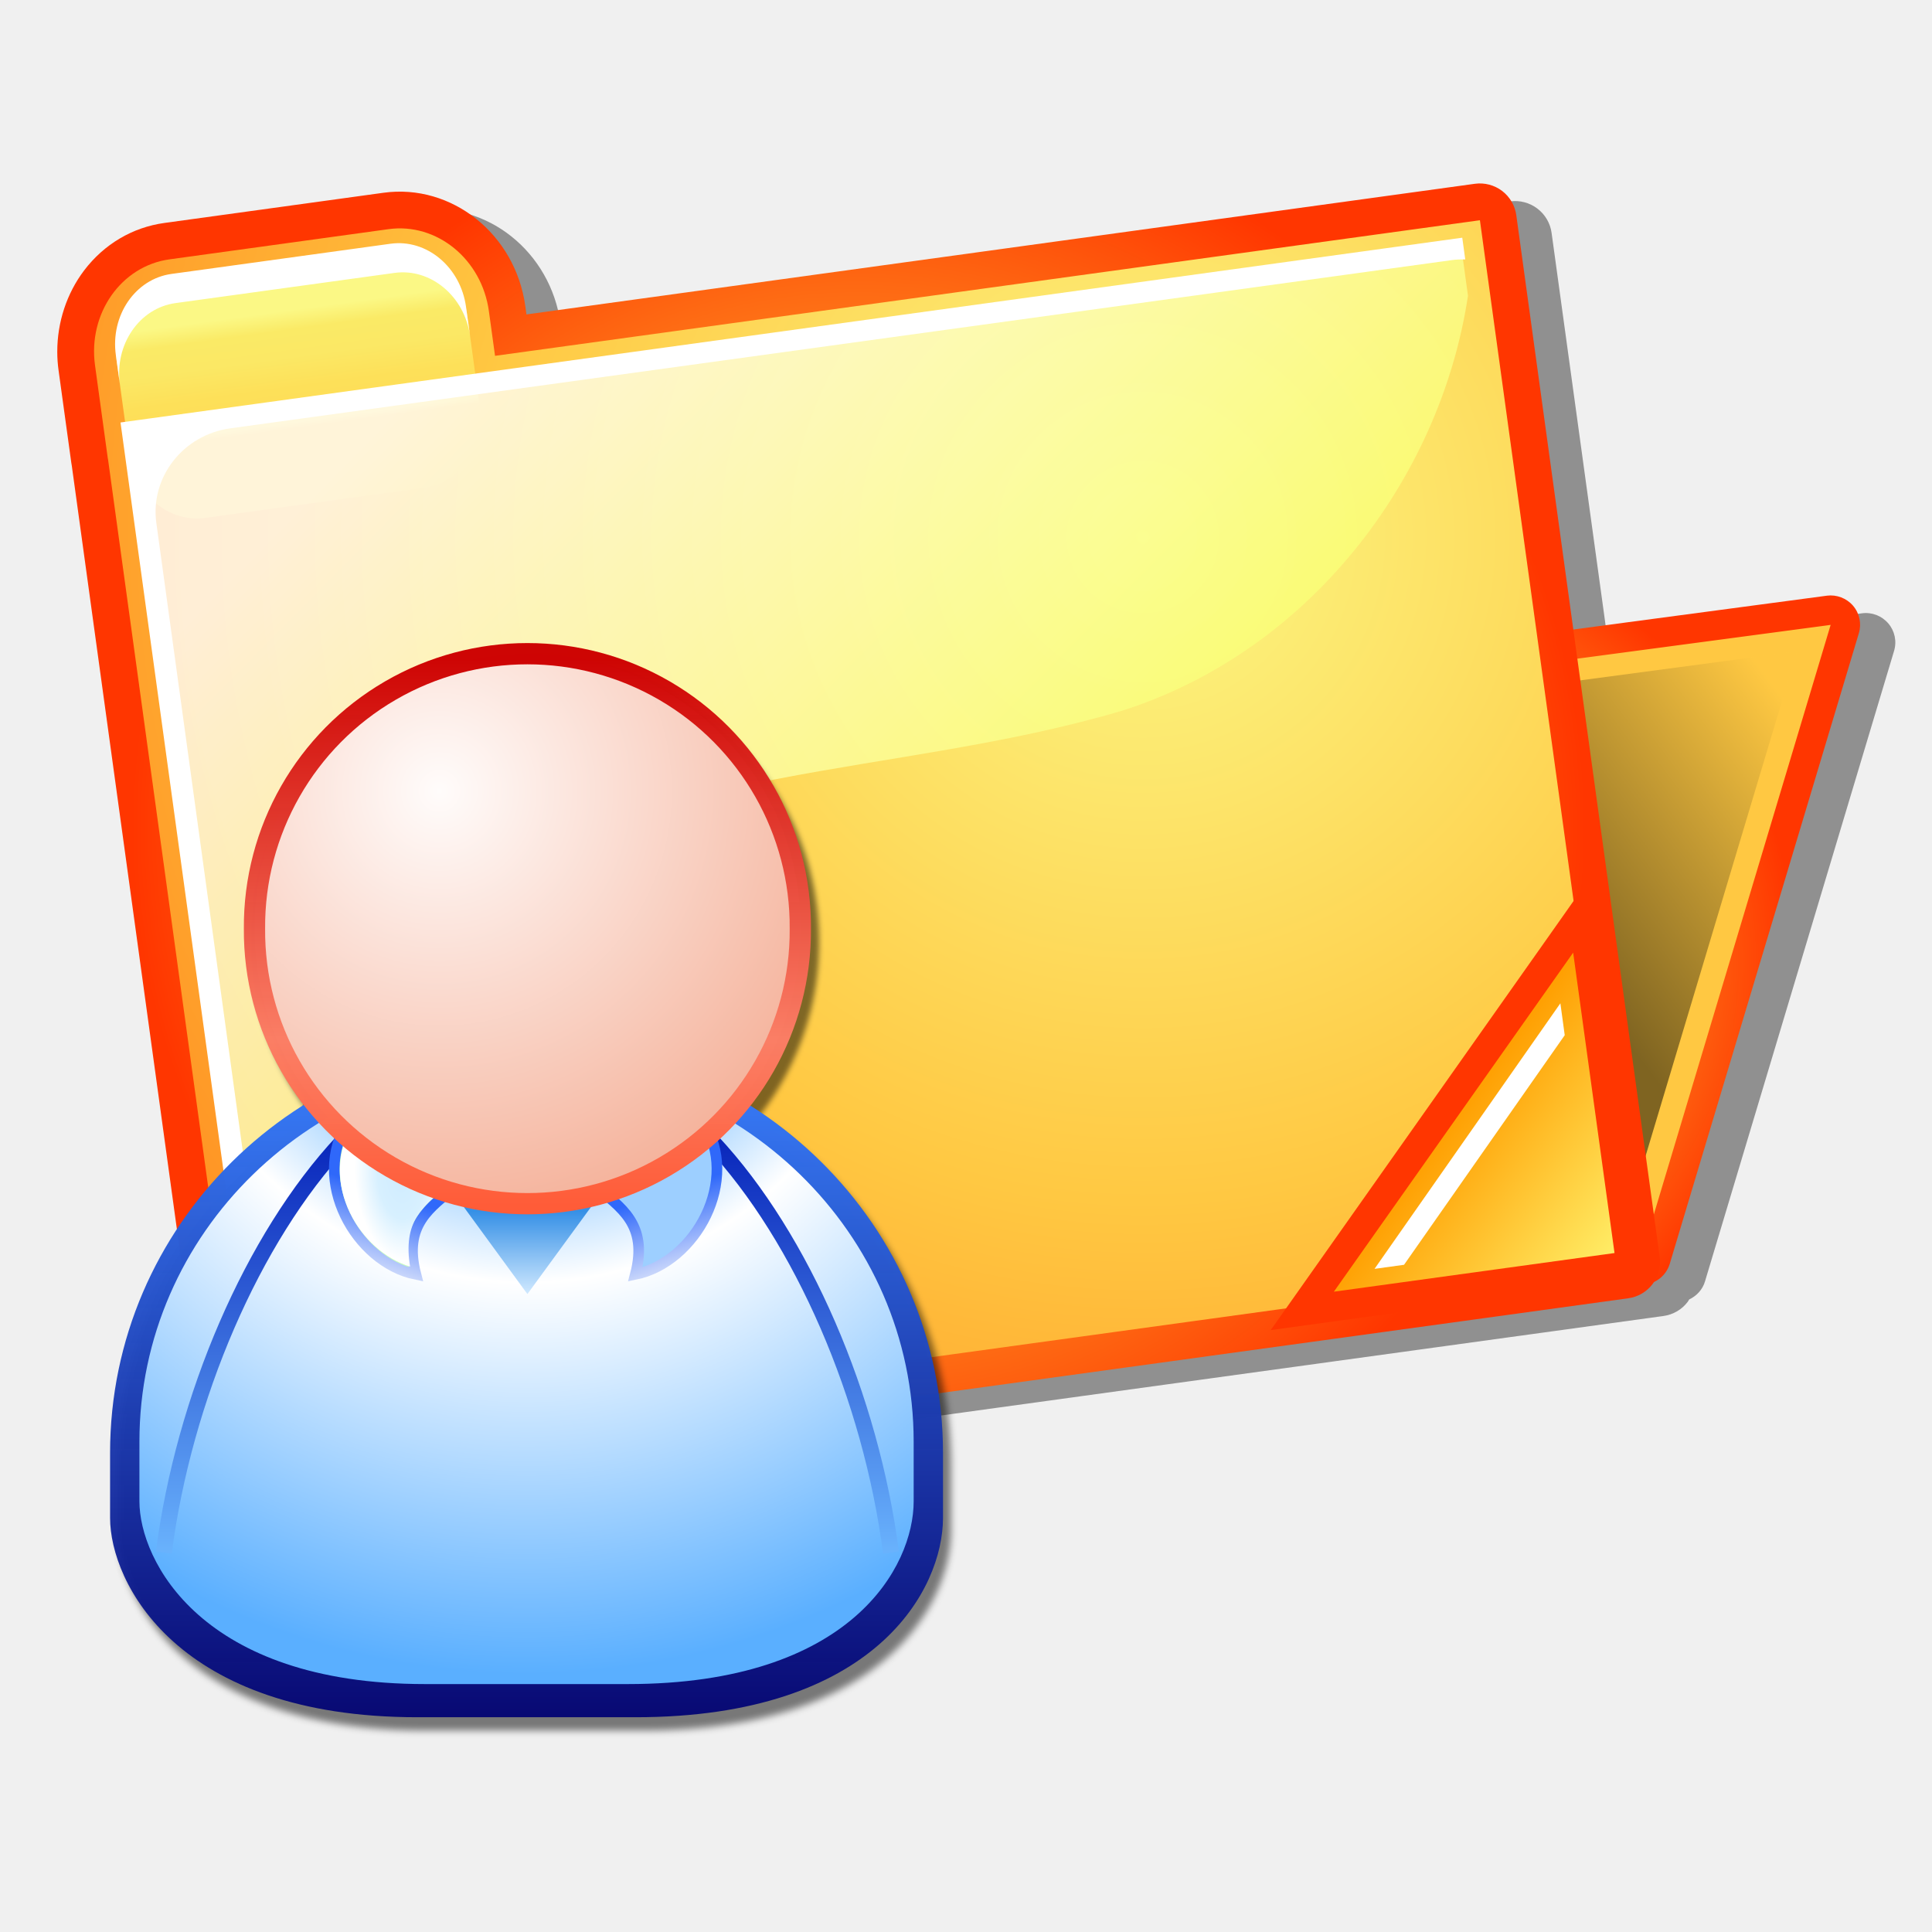
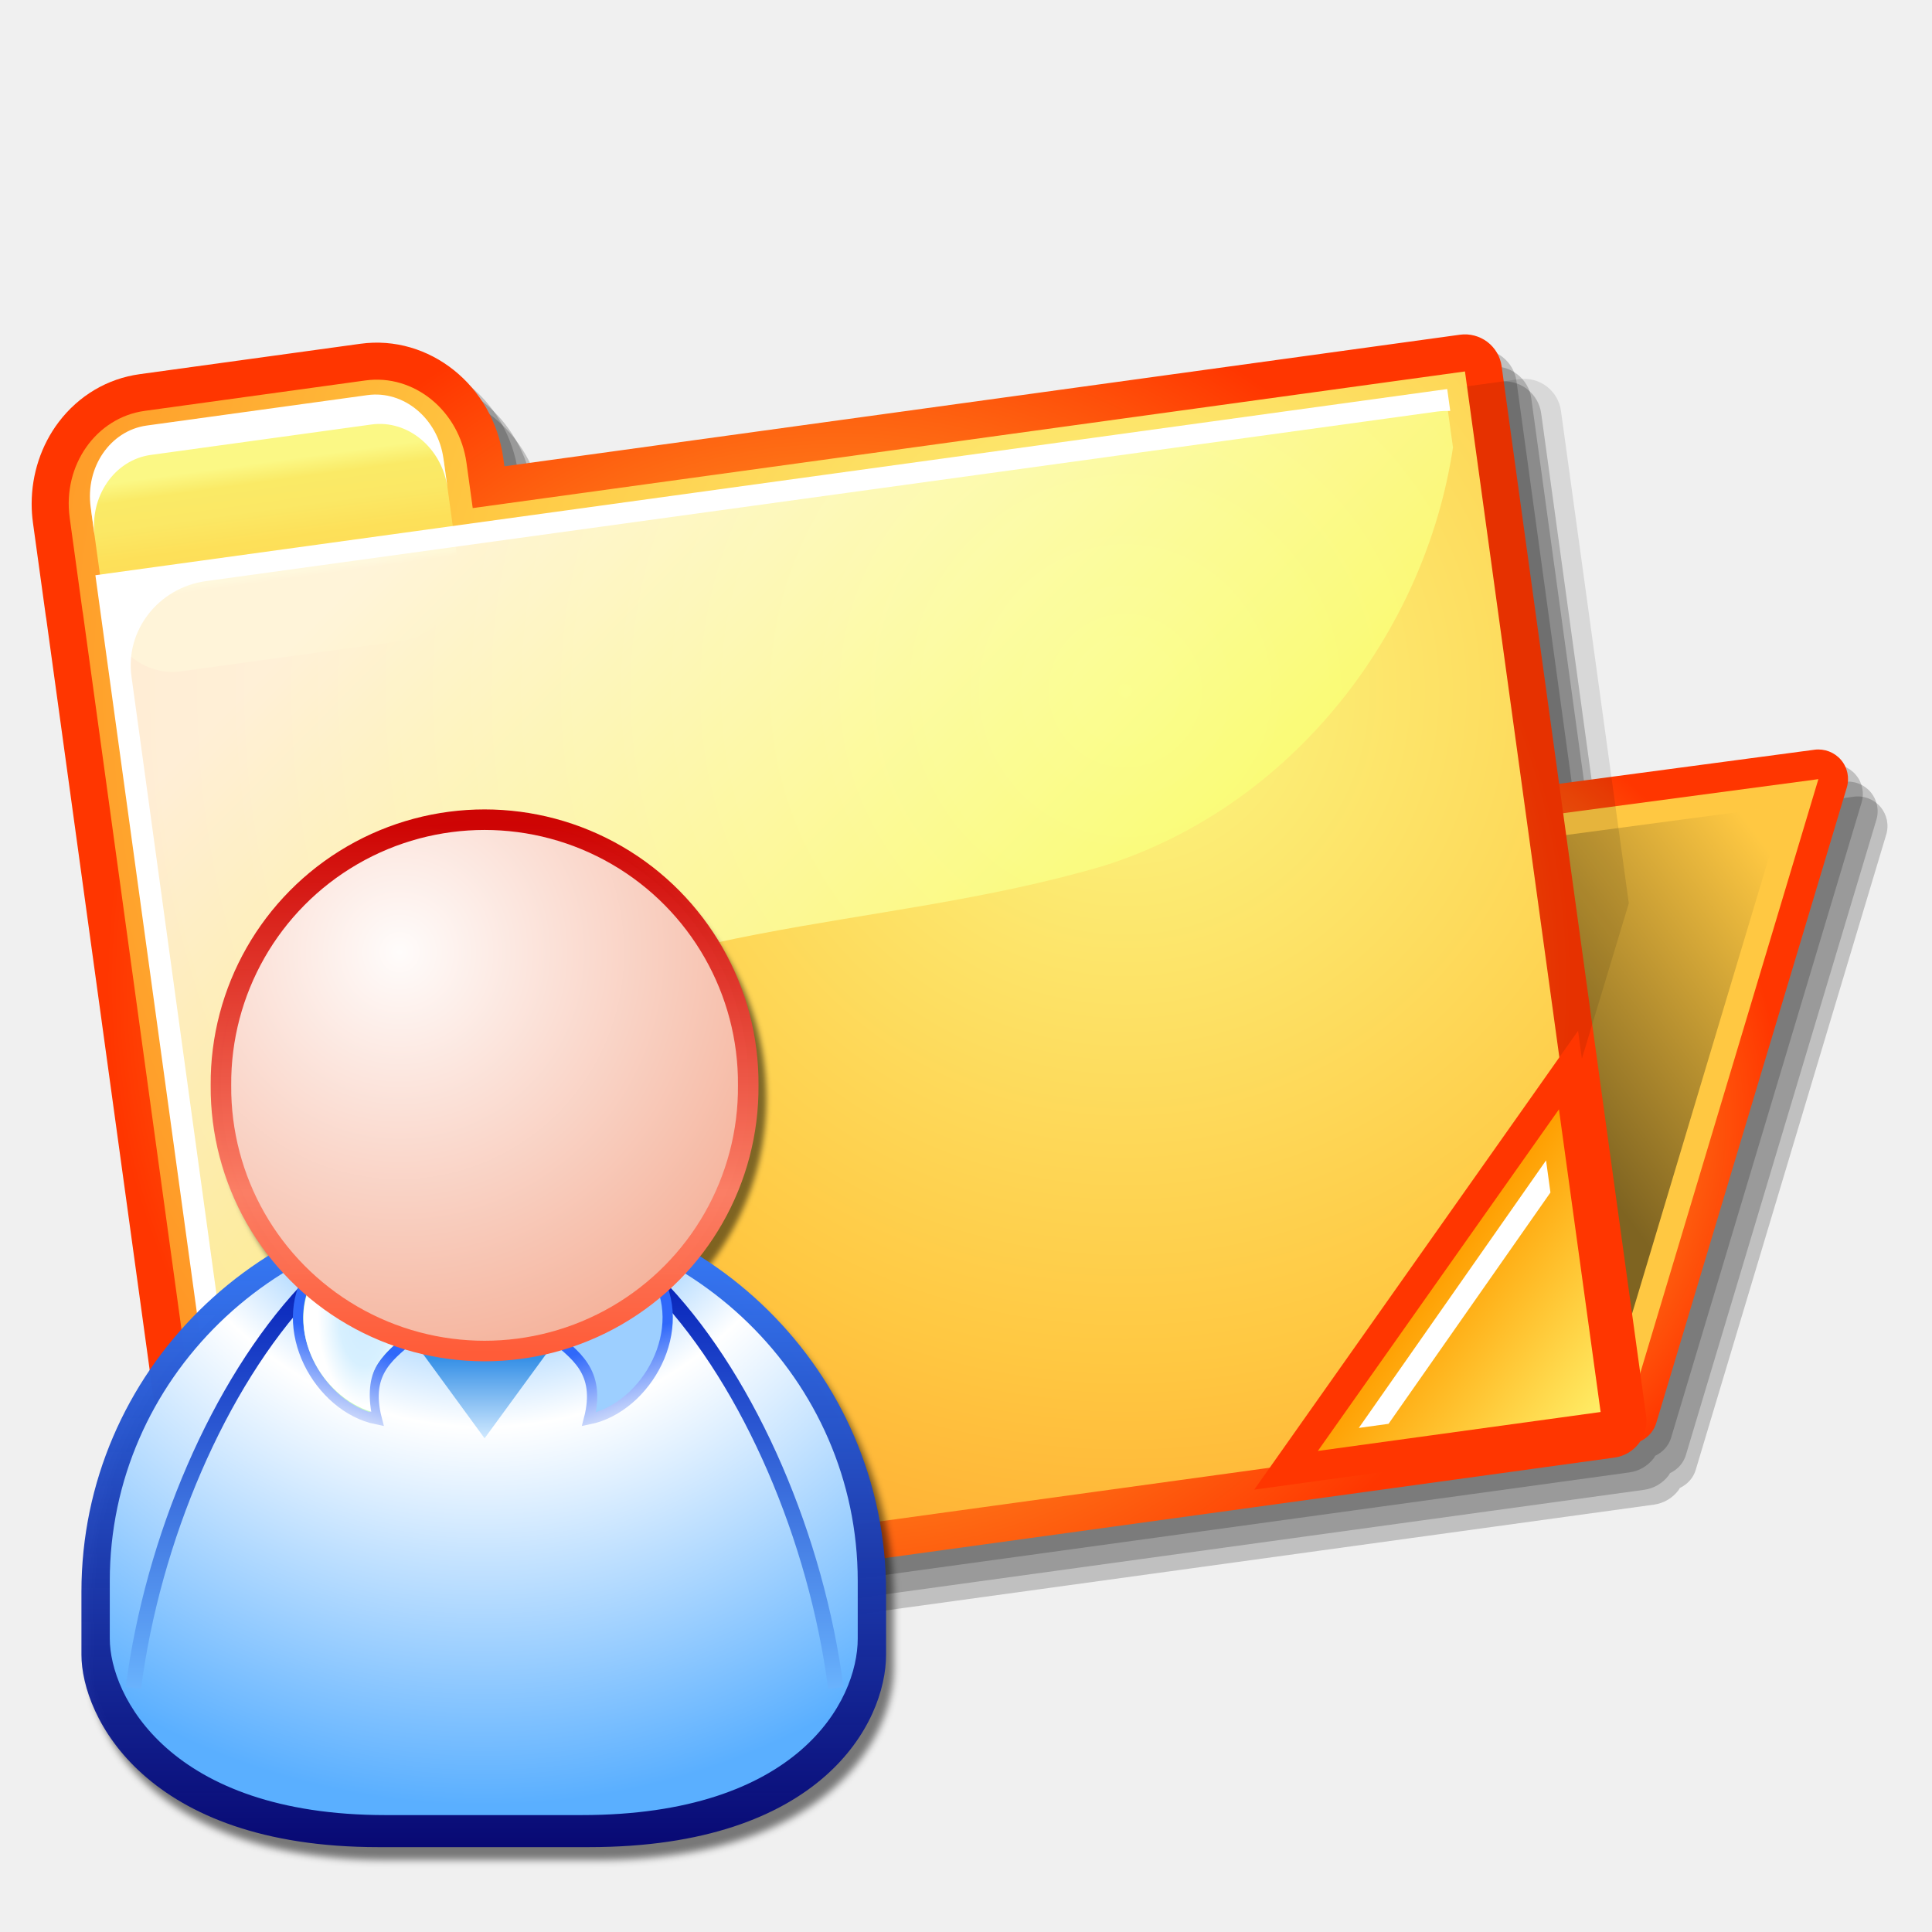
<svg xmlns="http://www.w3.org/2000/svg" xmlns:xlink="http://www.w3.org/1999/xlink" width="128" height="128" viewBox="0 0 128 128" style="overflow:visible" xml:space="preserve" id="svg548" version="1.1">
  <defs id="defs664">
+     <linearGradient xlink:href="#XMLID_25_" id="linearGradient2890" gradientUnits="userSpaceOnUse" x1="16.371" y1="14.877" x2="43.507" y2="33.664" />
+     <linearGradient xlink:href="#XMLID_25_" id="linearGradient2892" gradientUnits="userSpaceOnUse" x1="16.371" y1="14.877" x2="43.507" y2="33.664" />
    <radialGradient gradientUnits="userSpaceOnUse" gradientTransform="matrix(0.3749,0,0,0.375,14.9959,15)" fy="47.092" fx="49.904" r="30.084" cy="47.092" cx="49.904" id="XMLID_15_">
      <stop id="stop555" style="stop-color:#fbfd4a;stop-opacity:1;" offset="0" />
      <stop id="stop556" style="stop-color:#ff3600;stop-opacity:1;" offset="1" />
    </radialGradient>
    <linearGradient y2="40.927" x2="33.705" y1="29.923" x1="33.705" gradientUnits="userSpaceOnUse" id="XMLID_16_">
      <stop id="stop562" style="stop-color:#ffc842;stop-opacity:1;" offset="0" />
      <stop id="stop563" style="stop-color:#ffc842;stop-opacity:1;" offset="1" />
    </linearGradient>
    <linearGradient y2="29.578" x2="36.869" y1="24.517" x1="43.617" gradientUnits="userSpaceOnUse" id="XMLID_17_">
      <stop id="stop569" style="stop-color:#ffc842;stop-opacity:1;" offset="0" />
      <stop id="stop570" style="stop-color:#000000" offset="1" />
+     </linearGradient>
+     <linearGradient gradientTransform="matrix(0.9573,0.289,-0.289,0.9573,14.7332,63.9165)" y2="-47.087" x2="15.653" y1="-47.087" x1="-12.502" gradientUnits="userSpaceOnUse" id="XMLID_18_">
+       <stop id="stop578" style="stop-color:#888888" offset="0" />
+       <stop id="stop579" style="stop-color:#555555" offset="1" />
+     </linearGradient>
+     <linearGradient gradientTransform="matrix(0.9573,0.289,-0.289,0.9573,14.7332,63.9165)" y2="-21.141" x2="27.521" y1="-52.919" x1="-4.256" gradientUnits="userSpaceOnUse" id="XMLID_19_">
+       <stop id="stop586" style="stop-color:#FFFFFF" offset="0" />
+       <stop id="stop587" style="stop-color:#fbf885;stop-opacity:1;" offset="1" />
    </linearGradient>
    <radialGradient gradientUnits="userSpaceOnUse" gradientTransform="matrix(0.3749,0,0,0.375,14.9959,15)" fy="37.996" fx="16.352" r="49.415" cy="37.996" cx="16.352" id="XMLID_20_">
      <stop id="stop594" style="stop-color:#fbfd4a;stop-opacity:1;" offset="0" />
      <stop id="stop595" style="stop-color:#ff3600;stop-opacity:1;" offset="1" />
    </radialGradient>
    <radialGradient gradientUnits="userSpaceOnUse" gradientTransform="matrix(0.3714,-0.0512,0.0511,0.3715,13.2666,17.0873)" fy="18.062" fx="38.168" r="90.268" cy="18.062" cx="38.168" id="XMLID_21_">
      <stop id="stop602" style="stop-color:#fbf885;stop-opacity:1;" offset="0" />
      <stop id="stop603" style="stop-color:#ffc842;stop-opacity:1;" offset="0.5" />
      <stop id="stop604" style="stop-color:#ff8119;stop-opacity:1;" offset="1" />
    </radialGradient>
    <linearGradient gradientTransform="matrix(0.9907,-0.1364,0.1364,0.9907,-4.6134,5.5667)" y2="11.929" x2="9.663" y1="14.929" x1="9.663" gradientUnits="userSpaceOnUse" id="XMLID_22_">
      <stop id="stop612" style="stop-color:#ffc842;stop-opacity:1;" offset="0" />
      <stop id="stop613" style="stop-color:#ffdd57;stop-opacity:1;" offset="0.055" />
      <stop id="stop614" style="stop-color:#fde059;stop-opacity:1;" offset="0.344" />
      <stop id="stop615" style="stop-color:#fbe865;stop-opacity:1;" offset="0.608" />
      <stop id="stop616" style="stop-color:#faea66;stop-opacity:1;" offset="0.835" />
      <stop id="stop617" style="stop-color:#fbf885;stop-opacity:1;" offset="1" />
    </linearGradient>
    <linearGradient gradientTransform="matrix(0.9907,-0.1364,0.1364,0.9907,-4.6134,5.5667)" y2="34.062" x2="29.054" y1="13.736" x1="13.461" gradientUnits="userSpaceOnUse" id="XMLID_23_">
      <stop id="stop623" style="stop-color:#FFFFFF" offset="0" />
      <stop id="stop624" style="stop-color:#f8ff51;stop-opacity:1;" offset="1" />
    </linearGradient>
+     <linearGradient y2="44.434" x2="49.274" y1="19.907" x1="24.747" gradientUnits="userSpaceOnUse" id="XMLID_24_">
+       <stop id="stop632" style="stop-color:#FFFFFF" offset="0" />
+       <stop id="stop633" style="stop-color:#f9ff4d;stop-opacity:1;" offset="1" />
+     </linearGradient>
+     <linearGradient y2="33.664" x2="43.507" y1="14.877" x1="16.371" gradientUnits="userSpaceOnUse" id="XMLID_25_">
+       <stop id="stop639" style="stop-color:#ffc842;stop-opacity:1;" offset="0" />
+       <stop id="stop640" style="stop-color:#d34900;stop-opacity:1;" offset="1" />
+     </linearGradient>
+     <linearGradient y2="26.704" x2="40.508" y1="26.704" x1="12.403" gradientUnits="userSpaceOnUse" id="XMLID_27_">
+       <stop id="stop647" style="stop-color:#888888" offset="0" />
+       <stop id="stop648" style="stop-color:#555555" offset="1" />
+     </linearGradient>
    <linearGradient y2="36.65" x2="36.144" y1="40.628" x1="41.545" gradientUnits="userSpaceOnUse" id="XMLID_28_">
      <stop id="stop655" style="stop-color:#ffff7e;stop-opacity:1;" offset="0" />
      <stop id="stop656" style="stop-color:#ff9e00;stop-opacity:1;" offset="1" />
    </linearGradient>
-     <linearGradient xlink:href="#XMLID_23_" id="linearGradient2957" gradientUnits="userSpaceOnUse" gradientTransform="matrix(1.975767,-0.2720245,0.2720245,1.975767,-2.511134,4.131263)" x1="13.461" y1="13.736" x2="29.054" y2="34.062" />
-     <linearGradient xlink:href="#XMLID_22_" id="linearGradient2960" gradientUnits="userSpaceOnUse" gradientTransform="matrix(1.975767,-0.2720245,0.2720245,1.975767,-2.511134,4.131263)" x1="9.663" y1="14.929" x2="9.663" y2="11.929" />
-     <radialGradient xlink:href="#XMLID_21_" id="radialGradient2963" gradientUnits="userSpaceOnUse" gradientTransform="matrix(0.7406883,-0.1021089,0.1019095,0.7408877,33.1472,27.10696)" cx="38.168" cy="18.062" fx="38.168" fy="18.062" r="90.268" />
-     <radialGradient xlink:href="#XMLID_20_" id="radialGradient2967" gradientUnits="userSpaceOnUse" gradientTransform="matrix(0.7476684,0,0,0.7478678,36.59597,22.94423)" cx="16.352" cy="37.996" fx="16.352" fy="37.996" r="49.415" />
-     <linearGradient xlink:href="#XMLID_17_" id="linearGradient2980" gradientUnits="userSpaceOnUse" x1="43.617" y1="24.517" x2="36.869" y2="29.578" gradientTransform="matrix(1.994314,0,0,1.994314,6.689435,-6.970486)" />
-     <linearGradient xlink:href="#XMLID_16_" id="linearGradient2983" gradientUnits="userSpaceOnUse" x1="33.705" y1="29.923" x2="33.705" y2="40.927" gradientTransform="matrix(1.994314,0,0,1.994314,6.689435,-6.970486)" />
-     <radialGradient xlink:href="#XMLID_15_" id="radialGradient2986" gradientUnits="userSpaceOnUse" gradientTransform="matrix(0.7476684,0,0,0.7478678,36.59597,22.94423)" cx="49.904" cy="47.092" fx="49.904" fy="47.092" r="30.084" />
-     <linearGradient x1="517.022" y1="705.484" x2="517.022" y2="745.301" id="linearGradient44667" xlink:href="#linearGradient3219" gradientUnits="userSpaceOnUse" gradientTransform="translate(-772.4814,227.8733)" />
-     <linearGradient id="linearGradient3219">
-       <stop id="stop3221" style="stop-color:#0e7309;stop-opacity:1" offset="0" />
-       <stop id="stop3223" style="stop-color:#70d13e;stop-opacity:1" offset="1" />
+     <linearGradient xlink:href="#XMLID_23_" id="linearGradient2957" gradientUnits="userSpaceOnUse" gradientTransform="matrix(2.59503,-0.3572848,0.3572848,2.59503,-11.83129,3.121611)" x1="13.461" y1="13.736" x2="29.054" y2="34.062" />
+     <linearGradient xlink:href="#XMLID_22_" id="linearGradient2960" gradientUnits="userSpaceOnUse" gradientTransform="matrix(2.59503,-0.3572848,0.3572848,2.59503,-11.83129,3.121611)" x1="9.663" y1="14.929" x2="9.663" y2="11.929" />
+     <radialGradient xlink:href="#XMLID_21_" id="radialGradient2963" gradientUnits="userSpaceOnUse" gradientTransform="matrix(0.9728416,-0.1341128,0.1338508,0.9731035,35.00341,33.29856)" cx="38.168" cy="18.062" fx="38.168" fy="18.062" r="90.268" />
+     <radialGradient xlink:href="#XMLID_20_" id="radialGradient2967" gradientUnits="userSpaceOnUse" gradientTransform="matrix(0.9820095,0,0,0.9822714,39.53312,27.83111)" cx="16.352" cy="37.996" fx="16.352" fy="37.996" r="49.415" />
+     <linearGradient xlink:href="#XMLID_17_" id="linearGradient2980" gradientUnits="userSpaceOnUse" x1="43.617" y1="24.517" x2="36.869" y2="29.578" gradientTransform="matrix(2.61939,0,0,2.61939,0.2530061,-11.45975)" />
+     <linearGradient xlink:href="#XMLID_16_" id="linearGradient2983" gradientUnits="userSpaceOnUse" x1="33.705" y1="29.923" x2="33.705" y2="40.927" gradientTransform="matrix(2.61939,0,0,2.61939,0.2530061,-11.45975)" />
+     <radialGradient xlink:href="#XMLID_15_" id="radialGradient2986" gradientUnits="userSpaceOnUse" gradientTransform="matrix(0.9820095,0,0,0.9822714,39.53312,27.83111)" cx="49.904" cy="47.092" fx="49.904" fy="47.092" r="30.084" />
+     <linearGradient id="linearGradient44699">
+       <stop offset="0" style="stop-color:#000173;stop-opacity:0.933" id="stop44701" />
+       <stop offset="1" style="stop-color:#3575f0;stop-opacity:1" id="stop44703" />
+     </linearGradient>
+     <linearGradient id="linearGradient44693">
+       <stop offset="0" style="stop-color:#3690e6;stop-opacity:1" id="stop44695" />
+       <stop offset="1" style="stop-color:#d0e9ff;stop-opacity:1" id="stop44697" />
+     </linearGradient>
+     <linearGradient id="linearGradient44681">
+       <stop offset="0" style="stop-color:#ff5c38;stop-opacity:1" id="stop44683" />
+       <stop offset="0.304" style="stop-color:#fb7e65;stop-opacity:0.996" id="stop44685" />
+       <stop offset="1" style="stop-color:#cd0000;stop-opacity:0.98" id="stop44687" />
+     </linearGradient>
+     <linearGradient id="linearGradient44627">
+       <stop offset="0" style="stop-color:#fffcfb;stop-opacity:1" id="stop44629" />
+       <stop offset="1" style="stop-color:#f4ad94;stop-opacity:1" id="stop44633" />
+     </linearGradient>
+     <linearGradient id="linearGradient44615">
+       <stop offset="0" style="stop-color:#2f68fa;stop-opacity:1" id="stop44617" />
+       <stop offset="1" style="stop-color:#c7d5fb;stop-opacity:1" id="stop44619" />
+     </linearGradient>
+     <linearGradient id="linearGradient44605">
+       <stop offset="0" style="stop-color:#d0ecff;stop-opacity:1" id="stop44607" />
+       <stop offset="0.5" style="stop-color:#d7f0ff;stop-opacity:1" id="stop44609" />
+       <stop offset="1" style="stop-color:#ffffff;stop-opacity:1" id="stop44611" />
+     </linearGradient>
+     <linearGradient id="linearGradient44090">
+       <stop offset="0" style="stop-color:#0926bb;stop-opacity:1" id="stop44092" />
+       <stop offset="1" style="stop-color:#6bb5fe;stop-opacity:1" id="stop44094" />
+     </linearGradient>
+     <linearGradient id="linearGradient44080">
+       <stop offset="0" style="stop-color:#2c8300;stop-opacity:1" id="stop44082" />
+       <stop offset="0.25" style="stop-color:#57aeff;stop-opacity:1" id="stop44084" />
+       <stop offset="0.5" style="stop-color:#ffffff;stop-opacity:1" id="stop44086" />
+       <stop offset="1" style="stop-color:#5aafff;stop-opacity:1" id="stop44088" />
    </linearGradient>
    <filter id="filter3297">
-       <feGaussianBlur stdDeviation="0.267" id="feGaussianBlur3299" />
+       <feGaussianBlur id="feGaussianBlur3299" stdDeviation="0.267" />
    </filter>
    <filter id="filter3293">
-       <feGaussianBlur stdDeviation="0.355" id="feGaussianBlur3295" />
+       <feGaussianBlur id="feGaussianBlur3295" stdDeviation="0.355" />
    </filter>
-     <linearGradient x1="83.281" y1="123.098" x2="83.281" y2="66.311" id="linearGradient44076" xlink:href="#linearGradient44699" gradientUnits="userSpaceOnUse" gradientTransform="translate(-282.4735,882.6927)" />
-     <linearGradient id="linearGradient44699">
-       <stop id="stop44701" style="stop-color:#000173;stop-opacity:0.933" offset="0" />
-       <stop id="stop44703" style="stop-color:#3575f0;stop-opacity:1" offset="1" />
+     <linearGradient id="linearGradient3219">
+       <stop offset="0" style="stop-color:#0e7309;stop-opacity:1" id="stop3221" />
+       <stop offset="1" style="stop-color:#70d13e;stop-opacity:1" id="stop3223" />
    </linearGradient>
-     <radialGradient cx="491.522" cy="670.925" r="36.427" fx="491.522" fy="670.925" id="radialGradient44073" xlink:href="#linearGradient44080" gradientUnits="userSpaceOnUse" gradientTransform="matrix(0,2.023783,-1.958054,0,1075.328,-66.73565)" />
-     <linearGradient id="linearGradient44080">
-       <stop id="stop44082" style="stop-color:#2c8300;stop-opacity:1" offset="0" />
-       <stop id="stop44084" style="stop-color:#57aeff;stop-opacity:1" offset="0.25" />
-       <stop id="stop44086" style="stop-color:#ffffff;stop-opacity:1" offset="0.5" />
-       <stop id="stop44088" style="stop-color:#5aafff;stop-opacity:1" offset="1" />
-     </linearGradient>
-     <linearGradient x1="517.022" y1="705.484" x2="517.022" y2="745.301" id="linearGradient44070" xlink:href="#linearGradient44090" gradientUnits="userSpaceOnUse" gradientTransform="translate(-730.0221,245.7591)" />
-     <linearGradient id="linearGradient44090">
-       <stop id="stop44092" style="stop-color:#0926bb;stop-opacity:1" offset="0" />
-       <stop id="stop44094" style="stop-color:#6bb5fe;stop-opacity:1" offset="1" />
-     </linearGradient>
-     <linearGradient x1="517.022" y1="705.484" x2="517.022" y2="745.301" id="linearGradient44067" xlink:href="#linearGradient44090" gradientUnits="userSpaceOnUse" gradientTransform="matrix(-1,0,0,1,253.424,245.7591)" />
-     <linearGradient x1="-246.577" y1="958.08" x2="-248.777" y2="964.617" id="linearGradient44613" xlink:href="#linearGradient44615" gradientUnits="userSpaceOnUse" />
-     <linearGradient id="linearGradient44615">
-       <stop id="stop44617" style="stop-color:#2f68fa;stop-opacity:1" offset="0" />
-       <stop id="stop44619" style="stop-color:#c7d5fb;stop-opacity:1" offset="1" />
-     </linearGradient>
-     <linearGradient x1="-35.567" y1="76.563" x2="-35.567" y2="84.91" id="linearGradient44691" xlink:href="#linearGradient44693" gradientUnits="userSpaceOnUse" />
-     <linearGradient id="linearGradient44693">
-       <stop id="stop44695" style="stop-color:#3690e6;stop-opacity:1" offset="0" />
-       <stop id="stop44697" style="stop-color:#d0e9ff;stop-opacity:1" offset="1" />
-     </linearGradient>
-     <radialGradient cx="479.683" cy="709.658" r="5.006" fx="479.683" fy="709.658" id="radialGradient44061" xlink:href="#linearGradient44605" gradientUnits="userSpaceOnUse" gradientTransform="matrix(0.856113,-0.0637264,0.1161478,1.560352,-743.3071,-121.7687)" />
-     <linearGradient id="linearGradient44605">
-       <stop id="stop44607" style="stop-color:#d0ecff;stop-opacity:1" offset="0" />
-       <stop id="stop44609" style="stop-color:#d7f0ff;stop-opacity:1" offset="0.5" />
-       <stop id="stop44611" style="stop-color:#ffffff;stop-opacity:1" offset="1" />
-     </linearGradient>
-     <linearGradient x1="-246.577" y1="958.08" x2="-248.777" y2="964.617" id="linearGradient44625" xlink:href="#linearGradient44615" gradientUnits="userSpaceOnUse" gradientTransform="matrix(-1,0,0,1,-476.9342,0)" />
-     <radialGradient cx="53.602" cy="59.729" r="17.834" fx="53.602" fy="59.729" id="radialGradient44048" xlink:href="#linearGradient44627" gradientUnits="userSpaceOnUse" gradientTransform="matrix(0,1.655849,-1.639188,0,152.1501,-32.92373)" />
-     <linearGradient id="linearGradient44627">
-       <stop id="stop44629" style="stop-color:#fffcfb;stop-opacity:1" offset="0" />
-       <stop id="stop44633" style="stop-color:#f4ad94;stop-opacity:1" offset="1" />
-     </linearGradient>
-     <linearGradient x1="60.127" y1="81.914" x2="60.127" y2="47.543" id="linearGradient44677" xlink:href="#linearGradient44681" gradientUnits="userSpaceOnUse" />
-     <linearGradient id="linearGradient44681">
-       <stop id="stop44683" style="stop-color:#ff5c38;stop-opacity:1" offset="0" />
-       <stop id="stop44685" style="stop-color:#fb7e65;stop-opacity:0.996" offset="0.304" />
-       <stop id="stop44687" style="stop-color:#cd0000;stop-opacity:0.98" offset="1" />
-     </linearGradient>
+     <radialGradient gradientTransform="matrix(0,1.655849,-1.639188,0,152.1501,-32.92373)" gradientUnits="userSpaceOnUse" xlink:href="#linearGradient44627" id="radialGradient44048" fy="59.729" fx="53.602" r="17.834" cy="59.729" cx="53.602" />
+     <radialGradient gradientTransform="matrix(0.856113,-0.0637264,0.1161478,1.560352,-743.3071,-121.7687)" gradientUnits="userSpaceOnUse" xlink:href="#linearGradient44605" id="radialGradient44061" fy="709.658" fx="479.683" r="5.006" cy="709.658" cx="479.683" />
+     <linearGradient gradientTransform="matrix(-1,0,0,1,253.424,245.7591)" gradientUnits="userSpaceOnUse" xlink:href="#linearGradient44090" id="linearGradient44067" y2="745.301" x2="517.022" y1="705.484" x1="517.022" />
+     <linearGradient gradientTransform="translate(-730.0221,245.7591)" gradientUnits="userSpaceOnUse" xlink:href="#linearGradient44090" id="linearGradient44070" y2="745.301" x2="517.022" y1="705.484" x1="517.022" />
+     <radialGradient gradientTransform="matrix(0,2.023783,-1.958054,0,1075.328,-66.73565)" gradientUnits="userSpaceOnUse" xlink:href="#linearGradient44080" id="radialGradient44073" fy="670.925" fx="491.522" r="36.427" cy="670.925" cx="491.522" />
+     <linearGradient gradientTransform="translate(-282.4735,882.6927)" gradientUnits="userSpaceOnUse" xlink:href="#linearGradient44699" id="linearGradient44076" y2="66.311" x2="83.281" y1="123.098" x1="83.281" />
+     <linearGradient gradientUnits="userSpaceOnUse" xlink:href="#linearGradient44615" id="linearGradient44613" y2="964.617" x2="-248.777" y1="958.08" x1="-246.577" />
+     <linearGradient gradientTransform="matrix(-1,0,0,1,-476.9342,0)" gradientUnits="userSpaceOnUse" xlink:href="#linearGradient44615" id="linearGradient44625" y2="964.617" x2="-248.777" y1="958.08" x1="-246.577" />
+     <linearGradient gradientTransform="translate(-772.4814,227.8733)" gradientUnits="userSpaceOnUse" xlink:href="#linearGradient3219" id="linearGradient44667" y2="745.301" x2="517.022" y1="705.484" x1="517.022" />
+     <linearGradient gradientUnits="userSpaceOnUse" xlink:href="#linearGradient44681" id="linearGradient44677" y2="47.543" x2="60.127" y1="81.914" x1="60.127" />
+     <linearGradient gradientUnits="userSpaceOnUse" xlink:href="#linearGradient44693" id="linearGradient44691" y2="84.91" x2="-35.567" y1="76.563" x1="-35.567" />
  </defs>
-   <rect style="opacity:0;fill:#ff9955;fill-opacity:1;stroke:none;stroke-width:0.88;stroke-linecap:round;stroke-linejoin:round;stroke-miterlimit:4;stroke-dasharray:none;stroke-dashoffset:0;stroke-opacity:1" id="rect6163" width="102.4" height="102.4" x="0" y="0.19" ry="0" />
-   <g id="g6165" transform="matrix(1.260456,0,0,1.260456,-0.08991763,-8.212213)">
-     <g transform="matrix(1.034257,0,0,1.034257,-5.289813,-3.101907)" id="g6129">
-       <path id="path551" d="m 101.148,40.98 c -0.329,-0.385 -0.832,-0.58 -1.336,-0.513 L 86.935,42.185 84.037,21.131 c -0.068,-0.493 -0.329,-0.935 -0.724,-1.234 -0.395,-0.299 -0.891,-0.431 -1.382,-0.363 0,0 -44.764,6.164 -48.201,6.637 -0.018,-0.128 -0.058,-0.421 -0.058,-0.421 -0.503,-3.656 -3.737,-6.238 -7.209,-5.762 l -11.13,1.534 c -1.621,0.223 -3.073,1.081 -4.086,2.417 -0.885,1.169 -1.362,2.634 -1.362,4.126 0,0.317 0.022,0.634 0.064,0.951 l 0.648,4.701 c 0,0 0.016,0.096 0.026,0.144 0.008,0.064 5.61,40.77 5.61,40.77 0.038,0.271 0.132,0.528 0.279,0.756 2.202,3.428 4.83,6.503 7.812,9.14 0.409,0.361 0.955,0.526 1.494,0.453 l 63.908,-8.801 c 0.491,-0.068 0.935,-0.327 1.232,-0.722 0.03,-0.038 0.046,-0.078 0.072,-0.118 0.375,-0.177 0.678,-0.497 0.802,-0.911 l 9.609,-32.043 c 0.15,-0.491 0.038,-1.017 -0.291,-1.404 z" style="opacity:0.4" />
-       <path id="path560" d="m 98.023,39.573 -48.625,6.486 c -0.784,0.104 -1.348,0.798 -1.292,1.587 l 1.954,27.727 c 0.058,0.816 0.762,1.436 1.579,1.388 l 37.058,-2.17 c 0.626,-0.04 1.165,-0.461 1.346,-1.063 l 9.609,-32.045 c 0.146,-0.487 0.038,-1.013 -0.293,-1.4 -0.331,-0.385 -0.834,-0.576 -1.336,-0.511 z" style="fill:url(#radialGradient2986)" />
-       <path id="path567" d="m 49.597,47.542 c 0.092,1.3 1.859,26.363 1.954,27.727 1.4,-0.082 36.063,-2.112 37.058,-2.17 0.283,-0.941 9,-30.002 9.611,-32.043 -2.162,0.289 -47.301,6.308 -48.623,6.486 z" style="fill:url(#linearGradient2983)" />
-       <path id="path574" d="m 48.801,48.767 c 0.132,1.877 1.765,25.041 1.905,27.011 2.042,-0.122 34.97,-2.048 36.43,-2.134 0.407,-1.364 8.488,-28.301 9.367,-31.237 -3.145,0.419 -45.77,6.101 -47.702,6.36 z" style="opacity:0.5;fill:url(#linearGradient2980)" />
-       <path id="path599" d="m 80.138,18.639 c 0,0 -44.764,6.166 -48.199,6.639 -0.018,-0.128 -0.058,-0.421 -0.058,-0.421 -0.503,-3.656 -3.737,-6.24 -7.207,-5.762 l -11.13,1.534 c -1.623,0.221 -3.073,1.079 -4.086,2.415 -0.885,1.169 -1.364,2.632 -1.364,4.126 0,0.317 0.022,0.634 0.066,0.951 l 0.648,4.701 c 0,0 0.016,0.096 0.024,0.142 0.008,0.064 5.612,40.77 5.612,40.77 0.038,0.269 0.132,0.528 0.279,0.758 2.204,3.424 4.832,6.499 7.812,9.138 0.409,0.363 0.953,0.526 1.494,0.453 L 87.934,75.279 c 0.491,-0.066 0.935,-0.327 1.234,-0.72 0.299,-0.395 0.431,-0.893 0.363,-1.384 L 82.244,20.238 c -0.066,-0.493 -0.327,-0.935 -0.72,-1.236 -0.397,-0.299 -0.895,-0.431 -1.386,-0.363 z" style="fill:url(#radialGradient2967)" />
-       <path id="path610" d="m 80.393,20.491 -50.051,6.892 -0.313,-2.274 c -0.363,-2.638 -2.648,-4.503 -5.101,-4.164 l -11.13,1.534 c -2.453,0.337 -4.15,2.75 -3.785,5.389 l 0.646,4.701 c 0.004,0.038 0.014,0.074 0.02,0.112 l 5.616,40.8 c 2.084,3.243 4.609,6.21 7.479,8.751 l 63.906,-8.801 -7.285,-52.939 z" style="fill:url(#radialGradient2963)" />
-       <path id="path621" d="m 13.951,23.59 c -1.837,0.253 -3.107,2.104 -2.828,4.124 l 0.648,4.701 c 0.277,2.02 1.998,3.458 3.837,3.205 l 11.13,-1.534 c 1.839,-0.251 3.107,-2.102 2.828,-4.124 L 28.92,25.262 c -0.279,-2.02 -2,-3.458 -3.837,-3.207 l -11.132,1.536 z" style="fill:url(#linearGradient2960)" />
-       <path id="path628" d="m 11.591,31.097 c 0.219,1.591 4.138,30.068 5.897,42.838 0.383,0.511 0.778,1.009 1.183,1.5 0.108,-7.802 3.307,-15.837 9.728,-20.258 9.954,-7.191 22.149,-6.326 33.754,-9.742 9.523,-3.003 16.22,-11.731 17.636,-21.106 -0.195,-1.41 -0.319,-2.323 -0.355,-2.573 -2.116,0.291 -65.723,9.05 -67.843,9.341 z" style="opacity:0.8;fill:url(#linearGradient2957)" />
-       <path id="path629" d="m 25.029,21.686 -11.13,1.534 c -1.839,0.253 -3.107,2.104 -2.828,4.124 l 0.205,1.482 c -0.279,-2.02 0.991,-3.871 2.828,-4.124 L 25.235,23.168 c 1.837,-0.253 3.56,1.185 3.837,3.205 l -0.205,-1.482 c -0.277,-2.02 -1.998,-3.458 -3.837,-3.205 z" style="fill:#ffffff" />
-       <path id="path630" d="m 11.308,30.77 5.861,42.593 c 0.435,0.592 0.887,1.169 1.356,1.737 L 13.129,35.879 c -0.321,-2.327 1.362,-4.483 3.759,-4.812 L 78.953,22.519 c 0.233,-0.032 0.465,-0.04 0.696,-0.038 L 79.498,21.379 11.308,30.77 Z" style="fill:#ffffff" />
-       <polygon id="polygon653" points="31.627,42.053 41.232,40.73 39.817,30.447 38.722,32.001 " style="fill:#ff3600;fill-opacity:1" transform="matrix(1.994314,0,0,1.994314,6.689435,-6.970486)" />
-       <polygon id="polygon660" points="33.236,41.074 40.388,40.089 39.334,32.434 " style="fill:url(#XMLID_28_)" transform="matrix(1.994314,0,0,1.994314,6.689435,-6.970486)" />
-       <path id="path661" d="m 84.705,61.907 c -0.08,-0.582 -0.154,-1.129 -0.221,-1.619 -2.204,3.149 -7.417,10.594 -9.445,13.496 0.451,-0.062 0.957,-0.132 1.5,-0.207 2.092,-2.991 5.957,-8.51 8.167,-11.669 z" style="fill:#ffffff" />
-     </g>
-     <g transform="matrix(0.5585999,0,0,0.5585999,160.9067,-465.0545)" id="g3498">
-       <path d="m -263.353,933.748 c 8.464,9.062 14.915,24.098 16.806,38.653" id="path3217" style="fill:#000000;fill-opacity:0;fill-rule:evenodd;stroke:url(#linearGradient44667);stroke-width:1.5;stroke-linecap:butt;stroke-linejoin:miter;stroke-miterlimit:4;stroke-dasharray:none;stroke-opacity:1" />
-       <path d="m -237.547,906.143 c -14.717,0 -26.695,11.978 -26.695,26.695 0,14.717 11.978,26.695 26.695,26.695 14.717,0 26.695,-11.978 26.695,-26.695 0,-14.717 -11.978,-26.695 -26.695,-26.695 z" id="path44010" style="fill:#000000;fill-opacity:0.502;stroke:none;stroke-width:1.337;stroke-linecap:square;stroke-linejoin:miter;stroke-miterlimit:4;stroke-dasharray:none;stroke-dashoffset:0;stroke-opacity:1;filter:url(#filter3297)" />
-       <path d="m -237.63,943.411 c -21.634,0 -39.188,17.347 -39.188,38.75 l 0,6.125 c 0,6.053 6.275,18.75 28.906,18.75 l 20.531,0 c 22.63,0 28.938,-12.08 28.938,-18.75 l 0,-6.125 c 0,-21.403 -17.553,-38.75 -39.188,-38.75 z" id="path44012" style="fill:#000000;fill-opacity:0.502;stroke:none;stroke-width:1.5;stroke-linecap:square;stroke-linejoin:miter;stroke-miterlimit:4;stroke-dashoffset:0;stroke-opacity:1;filter:url(#filter3293)" />
-       <path d="m -238.38,942.161 c -21.634,0 -39.188,17.347 -39.188,38.75 l 0,6.125 c 0,6.053 6.275,18.75 28.906,18.75 l 20.531,0 c 22.63,0 28.938,-12.08 28.938,-18.75 l 0,-6.125 c 0,-21.403 -17.553,-38.75 -39.188,-38.75 z" id="path44014" style="fill:url(#linearGradient44076);fill-opacity:1;stroke:none;stroke-width:1.5;stroke-linecap:square;stroke-linejoin:miter;stroke-miterlimit:4;stroke-dashoffset:0;stroke-opacity:1" />
-       <path d="m -238.38,944.322 c -20.11,0 -36.427,15.907 -36.427,35.533 l 0,5.617 c 0,5.55 5.833,17.193 26.87,17.193 l 19.085,0 c 21.036,0 26.899,-11.077 26.899,-17.193 l 0,-5.617 c 0,-19.626 -16.316,-35.533 -36.427,-35.533 z" id="path44016" style="fill:url(#radialGradient44073);fill-opacity:1;stroke:none;stroke-width:1.5;stroke-linecap:square;stroke-linejoin:miter;stroke-miterlimit:4;stroke-dashoffset:0;stroke-opacity:1" />
-       <path d="m -220.893,951.633 c 8.464,9.062 14.915,24.098 16.806,38.653" id="path44018" style="fill:#000000;fill-opacity:0;fill-rule:evenodd;stroke:url(#linearGradient44070);stroke-width:1.5;stroke-linecap:butt;stroke-linejoin:miter;stroke-miterlimit:4;stroke-dasharray:none;stroke-opacity:1" />
-       <path d="m -255.705,951.633 c -8.464,9.062 -14.915,24.098 -16.806,38.653" id="path44020" style="fill:#000000;fill-opacity:0;fill-rule:evenodd;stroke:url(#linearGradient44067);stroke-width:1.5;stroke-linecap:butt;stroke-linejoin:miter;stroke-miterlimit:4;stroke-dasharray:none;stroke-opacity:1" />
-       <path d="m -245.072,955.835 c -2.303,1.974 -4.962,3.531 -3.721,8.283 -5.661,-1.147 -9.95,-8.89 -6.362,-14.405 l 10.083,6.122 z" id="path44022" style="fill:#c5ffbd;fill-opacity:1;fill-rule:evenodd;stroke:url(#linearGradient44613);stroke-width:1px;stroke-linecap:butt;stroke-linejoin:miter;stroke-opacity:1" />
-       <path d="m -36.972,84.91 -5.41,-9.37 10.82,-10e-7 -5.41,9.37 z" transform="matrix(1.178445,0,0,0.9316118,-194.7294,886.8643)" id="path44024" style="fill:url(#linearGradient44691);fill-opacity:1;stroke:none;stroke-width:0.856;stroke-linecap:square;stroke-linejoin:miter;stroke-miterlimit:4;stroke-dasharray:none;stroke-dashoffset:0;stroke-opacity:1" />
-       <path d="m -254.933,950.415 9,5.469 c -0.988,0.815 -2.014,1.646 -2.75,2.781 -0.749,1.155 -0.983,2.742 -0.656,4.719 -2.369,-0.729 -4.494,-2.645 -5.656,-5.062 -1.203,-2.502 -1.348,-5.403 0.062,-7.906 z" id="path44028" style="fill:url(#radialGradient44061);fill-opacity:1;fill-rule:evenodd;stroke:none;stroke-width:1px;stroke-linecap:butt;stroke-linejoin:miter;stroke-opacity:1" />
-       <path d="m -231.863,955.835 c 2.303,1.974 4.962,3.531 3.721,8.283 5.661,-1.147 9.95,-8.89 6.362,-14.405 l -10.083,6.122 z" id="path44621" style="fill:#9dcfff;fill-opacity:1;fill-rule:evenodd;stroke:url(#linearGradient44625);stroke-width:1px;stroke-linecap:butt;stroke-linejoin:miter;stroke-opacity:1" />
-       <path d="m 76.945,64.499 a 17.166,17.166 0 1 1 -34.331,0 17.166,17.166 0 1 1 34.331,0 z" transform="matrix(1.496041,0,0,1.496041,-327.7318,835.0934)" id="path44030" style="fill:url(#radialGradient44048);fill-opacity:1;stroke:url(#linearGradient44677);stroke-width:1.337;stroke-linecap:square;stroke-linejoin:miter;stroke-miterlimit:4;stroke-dasharray:none;stroke-dashoffset:0;stroke-opacity:1" />
+   <g id="g5539">
+     <rect y="0" x="0" height="128" width="128" id="rect5157" style="opacity:0;fill:#008080;fill-opacity:1;stroke:none;stroke-width:3;stroke-linecap:butt;stroke-linejoin:miter;stroke-miterlimit:4;stroke-dasharray:9, 9;stroke-dashoffset:0;stroke-opacity:1" />
+     <g id="g5506">
+       <g id="g5138">
+         <path style="opacity:0.2" d="m 124.582,53.457 c -0.432,-0.506 -1.092,-0.762 -1.755,-0.673 L 105.914,55.039 102.108,27.386 c -0.089,-0.647 -0.432,-1.228 -0.951,-1.621 -0.519,-0.393 -1.171,-0.566 -1.815,-0.477 0,0 -58.795,8.097 -63.308,8.717 -0.024,-0.168 -0.076,-0.553 -0.076,-0.553 C 35.298,28.651 31.049,25.259 26.489,25.885 L 11.87,27.899 c -2.13,0.293 -4.036,1.42 -5.367,3.175 -1.163,1.535 -1.789,3.46 -1.789,5.42 0,0.416 0.029,0.833 0.084,1.249 l 0.851,6.174 c 0,0 0.021,0.126 0.034,0.189 0.01,0.084 7.368,53.548 7.368,53.548 0.05,0.356 0.173,0.694 0.367,0.993 2.892,4.503 6.344,8.542 10.26,12.005 0.537,0.474 1.255,0.692 1.962,0.595 L 109.579,99.686 c 0.644,-0.089 1.228,-0.43 1.619,-0.948 0.039,-0.05 0.06,-0.102 0.094,-0.155 0.492,-0.233 0.891,-0.652 1.053,-1.197 L 124.965,55.301 c 0.196,-0.644 0.05,-1.336 -0.382,-1.844 z" id="path551" />
+         <path style="opacity:0.2" d="m 123.93,52.474 c -0.432,-0.508 -1.092,-0.762 -1.755,-0.673 l -16.916,2.255 -3.806,-27.653 c -0.086,-0.647 -0.43,-1.228 -0.948,-1.621 -0.519,-0.393 -1.171,-0.566 -1.815,-0.477 0,0 -58.795,8.097 -63.308,8.717 -0.024,-0.168 -0.076,-0.553 -0.076,-0.553 -0.66,-4.801 -4.909,-8.193 -9.466,-7.567 l -14.621,2.012 c -2.13,0.293 -4.036,1.42 -5.367,3.175 -1.163,1.535 -1.789,3.46 -1.789,5.42 0,0.416 0.029,0.833 0.086,1.249 l 0.849,6.174 c 0,0 0.021,0.126 0.034,0.189 0.01,0.084 7.368,53.548 7.368,53.548 0.05,0.356 0.173,0.694 0.367,0.993 2.892,4.503 6.347,8.542 10.26,12.005 0.537,0.474 1.255,0.692 1.962,0.595 l 83.938,-11.559 c 0.644,-0.089 1.228,-0.43 1.621,-0.948 0.037,-0.05 0.058,-0.102 0.092,-0.155 0.492,-0.233 0.891,-0.652 1.053,-1.197 l 12.62,-42.086 c 0.196,-0.642 0.05,-1.333 -0.382,-1.841 z" id="path552" />
+         <path style="opacity:0.2" d="m 122.948,51.33 c -0.432,-0.508 -1.092,-0.762 -1.755,-0.673 l -16.916,2.258 -3.806,-27.658 c -0.086,-0.647 -0.43,-1.228 -0.948,-1.624 -0.516,-0.393 -1.171,-0.563 -1.815,-0.477 0,0 -58.795,8.099 -63.305,8.72 -0.024,-0.168 -0.076,-0.553 -0.076,-0.553 -0.66,-4.801 -4.909,-8.196 -9.466,-7.567 l -14.619,2.014 c -2.13,0.293 -4.036,1.42 -5.367,3.175 -1.163,1.535 -1.789,3.458 -1.789,5.42 0,0.416 0.029,0.833 0.086,1.249 l 0.851,6.174 c 0,0 0.021,0.126 0.031,0.186 0.01,0.084 7.371,53.548 7.371,53.548 0.05,0.354 0.173,0.694 0.367,0.995 2.894,4.497 6.347,8.537 10.26,12.002 0.537,0.477 1.252,0.692 1.962,0.595 L 107.949,97.551 c 0.644,-0.086 1.228,-0.43 1.621,-0.946 0.037,-0.05 0.06,-0.102 0.092,-0.155 0.492,-0.233 0.891,-0.652 1.053,-1.197 L 123.336,53.166 c 0.191,-0.637 0.047,-1.331 -0.388,-1.836 z" id="path553" />
+         <path style="fill:url(#radialGradient2986)" d="m 120.213,49.672 -63.866,8.518 c -1.029,0.136 -1.771,1.048 -1.697,2.085 l 2.567,36.417 c 0.076,1.071 1.001,1.886 2.075,1.823 l 48.674,-2.85 c 0.822,-0.052 1.53,-0.605 1.768,-1.396 l 12.62,-42.088 c 0.191,-0.639 0.05,-1.331 -0.385,-1.839 -0.435,-0.506 -1.095,-0.757 -1.755,-0.671 z" id="path560" />
+         <path style="fill:url(#linearGradient2983)" d="m 56.609,60.139 c 0.12,1.708 2.441,34.626 2.567,36.417 1.839,-0.107 47.366,-2.774 48.674,-2.85 0.372,-1.236 11.821,-39.406 12.623,-42.086 -2.839,0.38 -62.127,8.285 -63.863,8.518 z" id="path567" />
+         <path style="opacity:0.5;fill:url(#linearGradient2980)" d="m 55.564,61.747 c 0.173,2.465 2.318,32.889 2.502,35.477 2.682,-0.16 45.931,-2.69 47.848,-2.803 0.534,-1.792 11.148,-37.172 12.303,-41.028 -4.131,0.55 -60.115,8.013 -62.653,8.353 z" id="path574" />
+         <path style="fill:url(#radialGradient2967)" d="m 96.723,22.176 c 0,0 -58.795,8.099 -63.305,8.72 -0.024,-0.168 -0.076,-0.553 -0.076,-0.553 -0.66,-4.801 -4.909,-8.196 -9.466,-7.567 L 9.256,24.79 c -2.132,0.291 -4.036,1.417 -5.367,3.172 -1.163,1.535 -1.792,3.458 -1.792,5.42 0,0.416 0.029,0.833 0.086,1.249 l 0.851,6.174 c 0,0 0.021,0.126 0.031,0.186 0.01,0.084 7.371,53.548 7.371,53.548 0.05,0.354 0.173,0.694 0.367,0.995 2.894,4.497 6.347,8.537 10.26,12.002 0.537,0.477 1.252,0.692 1.962,0.595 L 106.962,96.569 c 0.644,-0.086 1.228,-0.43 1.621,-0.946 0.393,-0.519 0.566,-1.173 0.477,-1.818 L 99.489,24.277 c -0.086,-0.647 -0.43,-1.228 -0.946,-1.624 -0.521,-0.393 -1.176,-0.566 -1.82,-0.477 z" id="path599" />
+         <path style="opacity:0.1" d="m 103.418,27.221 c -0.089,-0.647 -0.43,-1.228 -0.948,-1.624 -0.519,-0.393 -1.171,-0.563 -1.815,-0.477 0,0 -36.525,5.029 -54.206,7.465 L 36.364,66.006 c -0.393,1.297 0.346,2.674 1.642,3.065 l 59.162,17.864 c 1.297,0.388 2.672,-0.346 3.062,-1.645 l 7.683,-25.447 -4.495,-32.622 z" id="path600" />
+         <path style="fill:url(#radialGradient2963)" d="M 97.058,24.609 31.319,33.662 30.908,30.676 C 30.431,27.21 27.429,24.761 24.207,25.206 L 9.589,27.221 c -3.222,0.443 -5.451,3.612 -4.972,7.078 l 0.849,6.174 c 0.005,0.05 0.018,0.097 0.026,0.147 L 12.868,94.206 c 2.737,4.259 6.053,8.157 9.823,11.494 L 106.626,94.141 97.058,24.609 Z" id="path610" />
+         <path style="fill:url(#linearGradient2960)" d="m 9.79,28.68 c -2.412,0.333 -4.081,2.763 -3.714,5.417 l 0.851,6.174 c 0.364,2.653 2.625,4.542 5.04,4.209 L 26.586,42.466 c 2.415,-0.33 4.081,-2.761 3.714,-5.417 l -0.849,-6.174 c -0.367,-2.653 -2.627,-4.542 -5.04,-4.212 l -14.621,2.017 z" id="path621" />
+         <path style="opacity:0.8;fill:url(#linearGradient2957)" d="m 6.691,38.539 c 0.288,2.09 5.435,39.493 7.746,56.265 0.503,0.671 1.022,1.325 1.553,1.97 C 16.132,86.526 20.333,75.973 28.768,70.166 41.841,60.72 57.859,61.857 73.101,57.37 85.608,53.425 94.404,41.963 96.264,29.649 96.007,27.797 95.845,26.597 95.798,26.27 93.019,26.652 9.476,38.157 6.691,38.539 Z" id="path628" />
+         <path style="fill:#ffffff" d="M 24.341,26.178 9.722,28.193 c -2.415,0.333 -4.081,2.763 -3.714,5.417 L 6.278,35.556 C 5.911,32.902 7.579,30.471 9.992,30.139 L 24.611,28.124 c 2.412,-0.333 4.676,1.556 5.04,4.209 l -0.27,-1.946 c -0.364,-2.653 -2.625,-4.542 -5.04,-4.209 z" id="path629" />
+         <path style="fill:#ffffff" d="m 6.32,38.11 7.698,55.942 c 0.571,0.778 1.166,1.535 1.781,2.281 L 8.711,44.82 C 8.289,41.764 10.5,38.932 13.649,38.5 L 95.167,27.273 c 0.306,-0.042 0.61,-0.052 0.914,-0.05 L 95.882,25.775 6.32,38.11 Z" id="path630" />
+         <polygon transform="matrix(2.61939,0,0,2.61939,0.2530061,-11.45975)" style="fill:#ff3600;fill-opacity:1" points="31.627,42.053 41.232,40.73 39.817,30.447 38.722,32.001 " id="polygon653" />
+         <polygon transform="matrix(2.61939,0,0,2.61939,0.2530061,-11.45975)" style="fill:url(#XMLID_28_)" points="33.236,41.074 40.388,40.089 39.334,32.434 " id="polygon660" />
+         <path style="fill:#ffffff" d="m 102.721,79.006 c -0.105,-0.765 -0.202,-1.483 -0.291,-2.127 -2.894,4.136 -9.742,13.914 -12.405,17.725 0.592,-0.081 1.257,-0.173 1.97,-0.272 2.748,-3.929 7.824,-11.177 10.726,-15.326 z" id="path661" />
+         <polyline transform="translate(0,54.4)" id="_x3C_Slice_x3E_" style="fill:none" points="0,48 0,0 47.987,0 47.987,48 " />
+       </g>
+       <g transform="matrix(0.6801846,0,0,0.6801846,194.1926,-561.7431)" id="g3498">
+         <path d="m -263.353,933.748 c 8.464,9.062 14.915,24.098 16.806,38.653" id="path3217" style="fill:#000000;fill-opacity:0;fill-rule:evenodd;stroke:url(#linearGradient44667);stroke-width:1.5;stroke-linecap:butt;stroke-linejoin:miter;stroke-miterlimit:4;stroke-dasharray:none;stroke-opacity:1" />
+         <path d="m -237.547,906.143 c -14.717,0 -26.695,11.978 -26.695,26.695 0,14.717 11.978,26.695 26.695,26.695 14.717,0 26.695,-11.978 26.695,-26.695 0,-14.717 -11.978,-26.695 -26.695,-26.695 z" id="path44010" style="fill:#000000;fill-opacity:0.502;stroke:none;stroke-width:1.337;stroke-linecap:square;stroke-linejoin:miter;stroke-miterlimit:4;stroke-dasharray:none;stroke-dashoffset:0;stroke-opacity:1;filter:url(#filter3297)" />
+         <path d="m -237.63,943.411 c -21.634,0 -39.188,17.347 -39.188,38.75 l 0,6.125 c 0,6.053 6.275,18.75 28.906,18.75 l 20.531,0 c 22.63,0 28.938,-12.08 28.938,-18.75 l 0,-6.125 c 0,-21.403 -17.553,-38.75 -39.188,-38.75 z" id="path44012" style="fill:#000000;fill-opacity:0.502;stroke:none;stroke-width:1.5;stroke-linecap:square;stroke-linejoin:miter;stroke-miterlimit:4;stroke-dashoffset:0;stroke-opacity:1;filter:url(#filter3293)" />
+         <path d="m -238.38,942.161 c -21.634,0 -39.188,17.347 -39.188,38.75 l 0,6.125 c 0,6.053 6.275,18.75 28.906,18.75 l 20.531,0 c 22.63,0 28.938,-12.08 28.938,-18.75 l 0,-6.125 c 0,-21.403 -17.553,-38.75 -39.188,-38.75 z" id="path44014" style="fill:url(#linearGradient44076);fill-opacity:1;stroke:none;stroke-width:1.5;stroke-linecap:square;stroke-linejoin:miter;stroke-miterlimit:4;stroke-dashoffset:0;stroke-opacity:1" />
+         <path d="m -238.38,944.322 c -20.11,0 -36.427,15.907 -36.427,35.533 l 0,5.617 c 0,5.55 5.833,17.193 26.87,17.193 l 19.085,0 c 21.036,0 26.899,-11.077 26.899,-17.193 l 0,-5.617 c 0,-19.626 -16.316,-35.533 -36.427,-35.533 z" id="path44016" style="fill:url(#radialGradient44073);fill-opacity:1;stroke:none;stroke-width:1.5;stroke-linecap:square;stroke-linejoin:miter;stroke-miterlimit:4;stroke-dashoffset:0;stroke-opacity:1" />
+         <path d="m -220.893,951.633 c 8.464,9.062 14.915,24.098 16.806,38.653" id="path44018" style="fill:#000000;fill-opacity:0;fill-rule:evenodd;stroke:url(#linearGradient44070);stroke-width:1.5;stroke-linecap:butt;stroke-linejoin:miter;stroke-miterlimit:4;stroke-dasharray:none;stroke-opacity:1" />
+         <path d="m -255.705,951.633 c -8.464,9.062 -14.915,24.098 -16.806,38.653" id="path44020" style="fill:#000000;fill-opacity:0;fill-rule:evenodd;stroke:url(#linearGradient44067);stroke-width:1.5;stroke-linecap:butt;stroke-linejoin:miter;stroke-miterlimit:4;stroke-dasharray:none;stroke-opacity:1" />
+         <path d="m -245.072,955.835 c -2.303,1.974 -4.962,3.531 -3.721,8.283 -5.661,-1.147 -9.95,-8.89 -6.362,-14.405 l 10.083,6.122 z" id="path44022" style="fill:#c5ffbd;fill-opacity:1;fill-rule:evenodd;stroke:url(#linearGradient44613);stroke-width:1px;stroke-linecap:butt;stroke-linejoin:miter;stroke-opacity:1" />
+         <path d="m -36.972,84.91 -5.41,-9.37 10.82,-10e-7 -5.41,9.37 z" transform="matrix(1.178445,0,0,0.9316118,-194.7294,886.8643)" id="path44024" style="fill:url(#linearGradient44691);fill-opacity:1;stroke:none;stroke-width:0.856;stroke-linecap:square;stroke-linejoin:miter;stroke-miterlimit:4;stroke-dasharray:none;stroke-dashoffset:0;stroke-opacity:1" />
+         <path d="m -254.933,950.415 9,5.469 c -0.988,0.815 -2.014,1.646 -2.75,2.781 -0.749,1.155 -0.983,2.742 -0.656,4.719 -2.369,-0.729 -4.494,-2.645 -5.656,-5.062 -1.203,-2.502 -1.348,-5.403 0.062,-7.906 z" id="path44028" style="fill:url(#radialGradient44061);fill-opacity:1;fill-rule:evenodd;stroke:none;stroke-width:1px;stroke-linecap:butt;stroke-linejoin:miter;stroke-opacity:1" />
+         <path d="m -231.863,955.835 c 2.303,1.974 4.962,3.531 3.721,8.283 5.661,-1.147 9.95,-8.89 6.362,-14.405 l -10.083,6.122 z" id="path44621" style="fill:#9dcfff;fill-opacity:1;fill-rule:evenodd;stroke:url(#linearGradient44625);stroke-width:1px;stroke-linecap:butt;stroke-linejoin:miter;stroke-opacity:1" />
+         <path d="m 76.945,64.499 a 17.166,17.166 0 1 1 -34.331,0 17.166,17.166 0 1 1 34.331,0 z" transform="matrix(1.496041,0,0,1.496041,-327.7318,835.0934)" id="path44030" style="fill:url(#radialGradient44048);fill-opacity:1;stroke:url(#linearGradient44677);stroke-width:1.337;stroke-linecap:square;stroke-linejoin:miter;stroke-miterlimit:4;stroke-dasharray:none;stroke-dashoffset:0;stroke-opacity:1" />
+       </g>
    </g>
  </g>
</svg>
